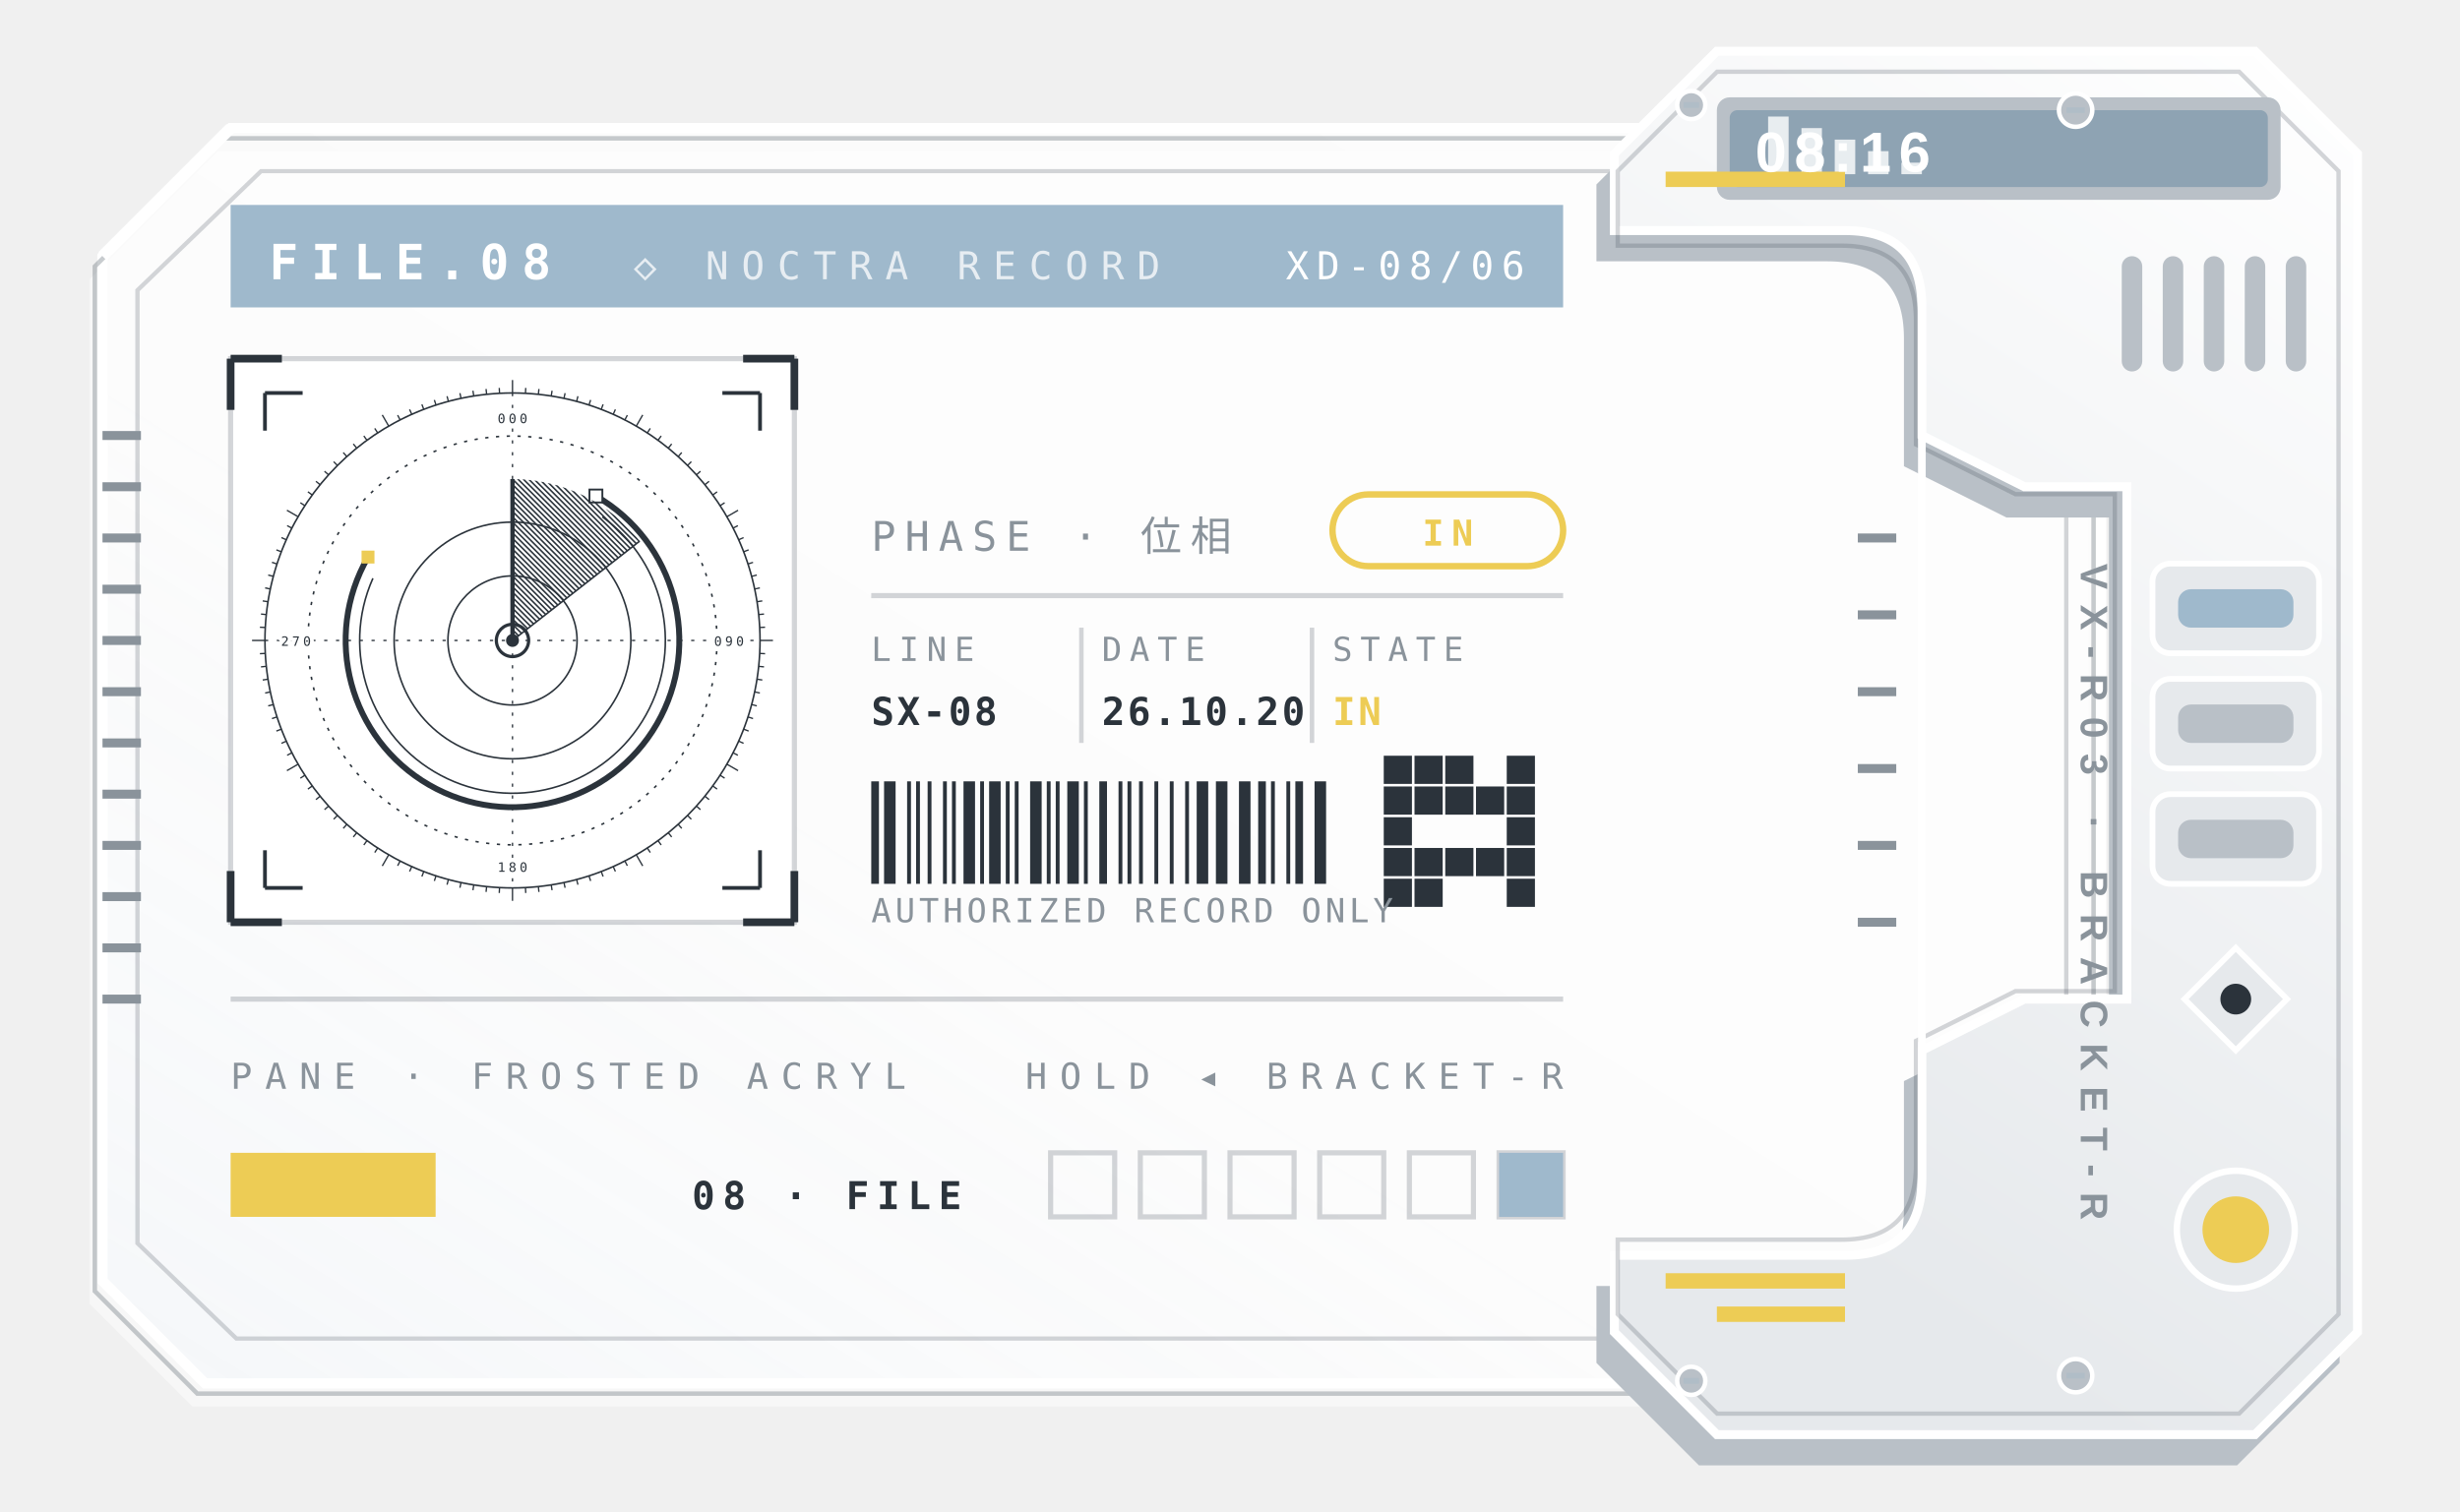
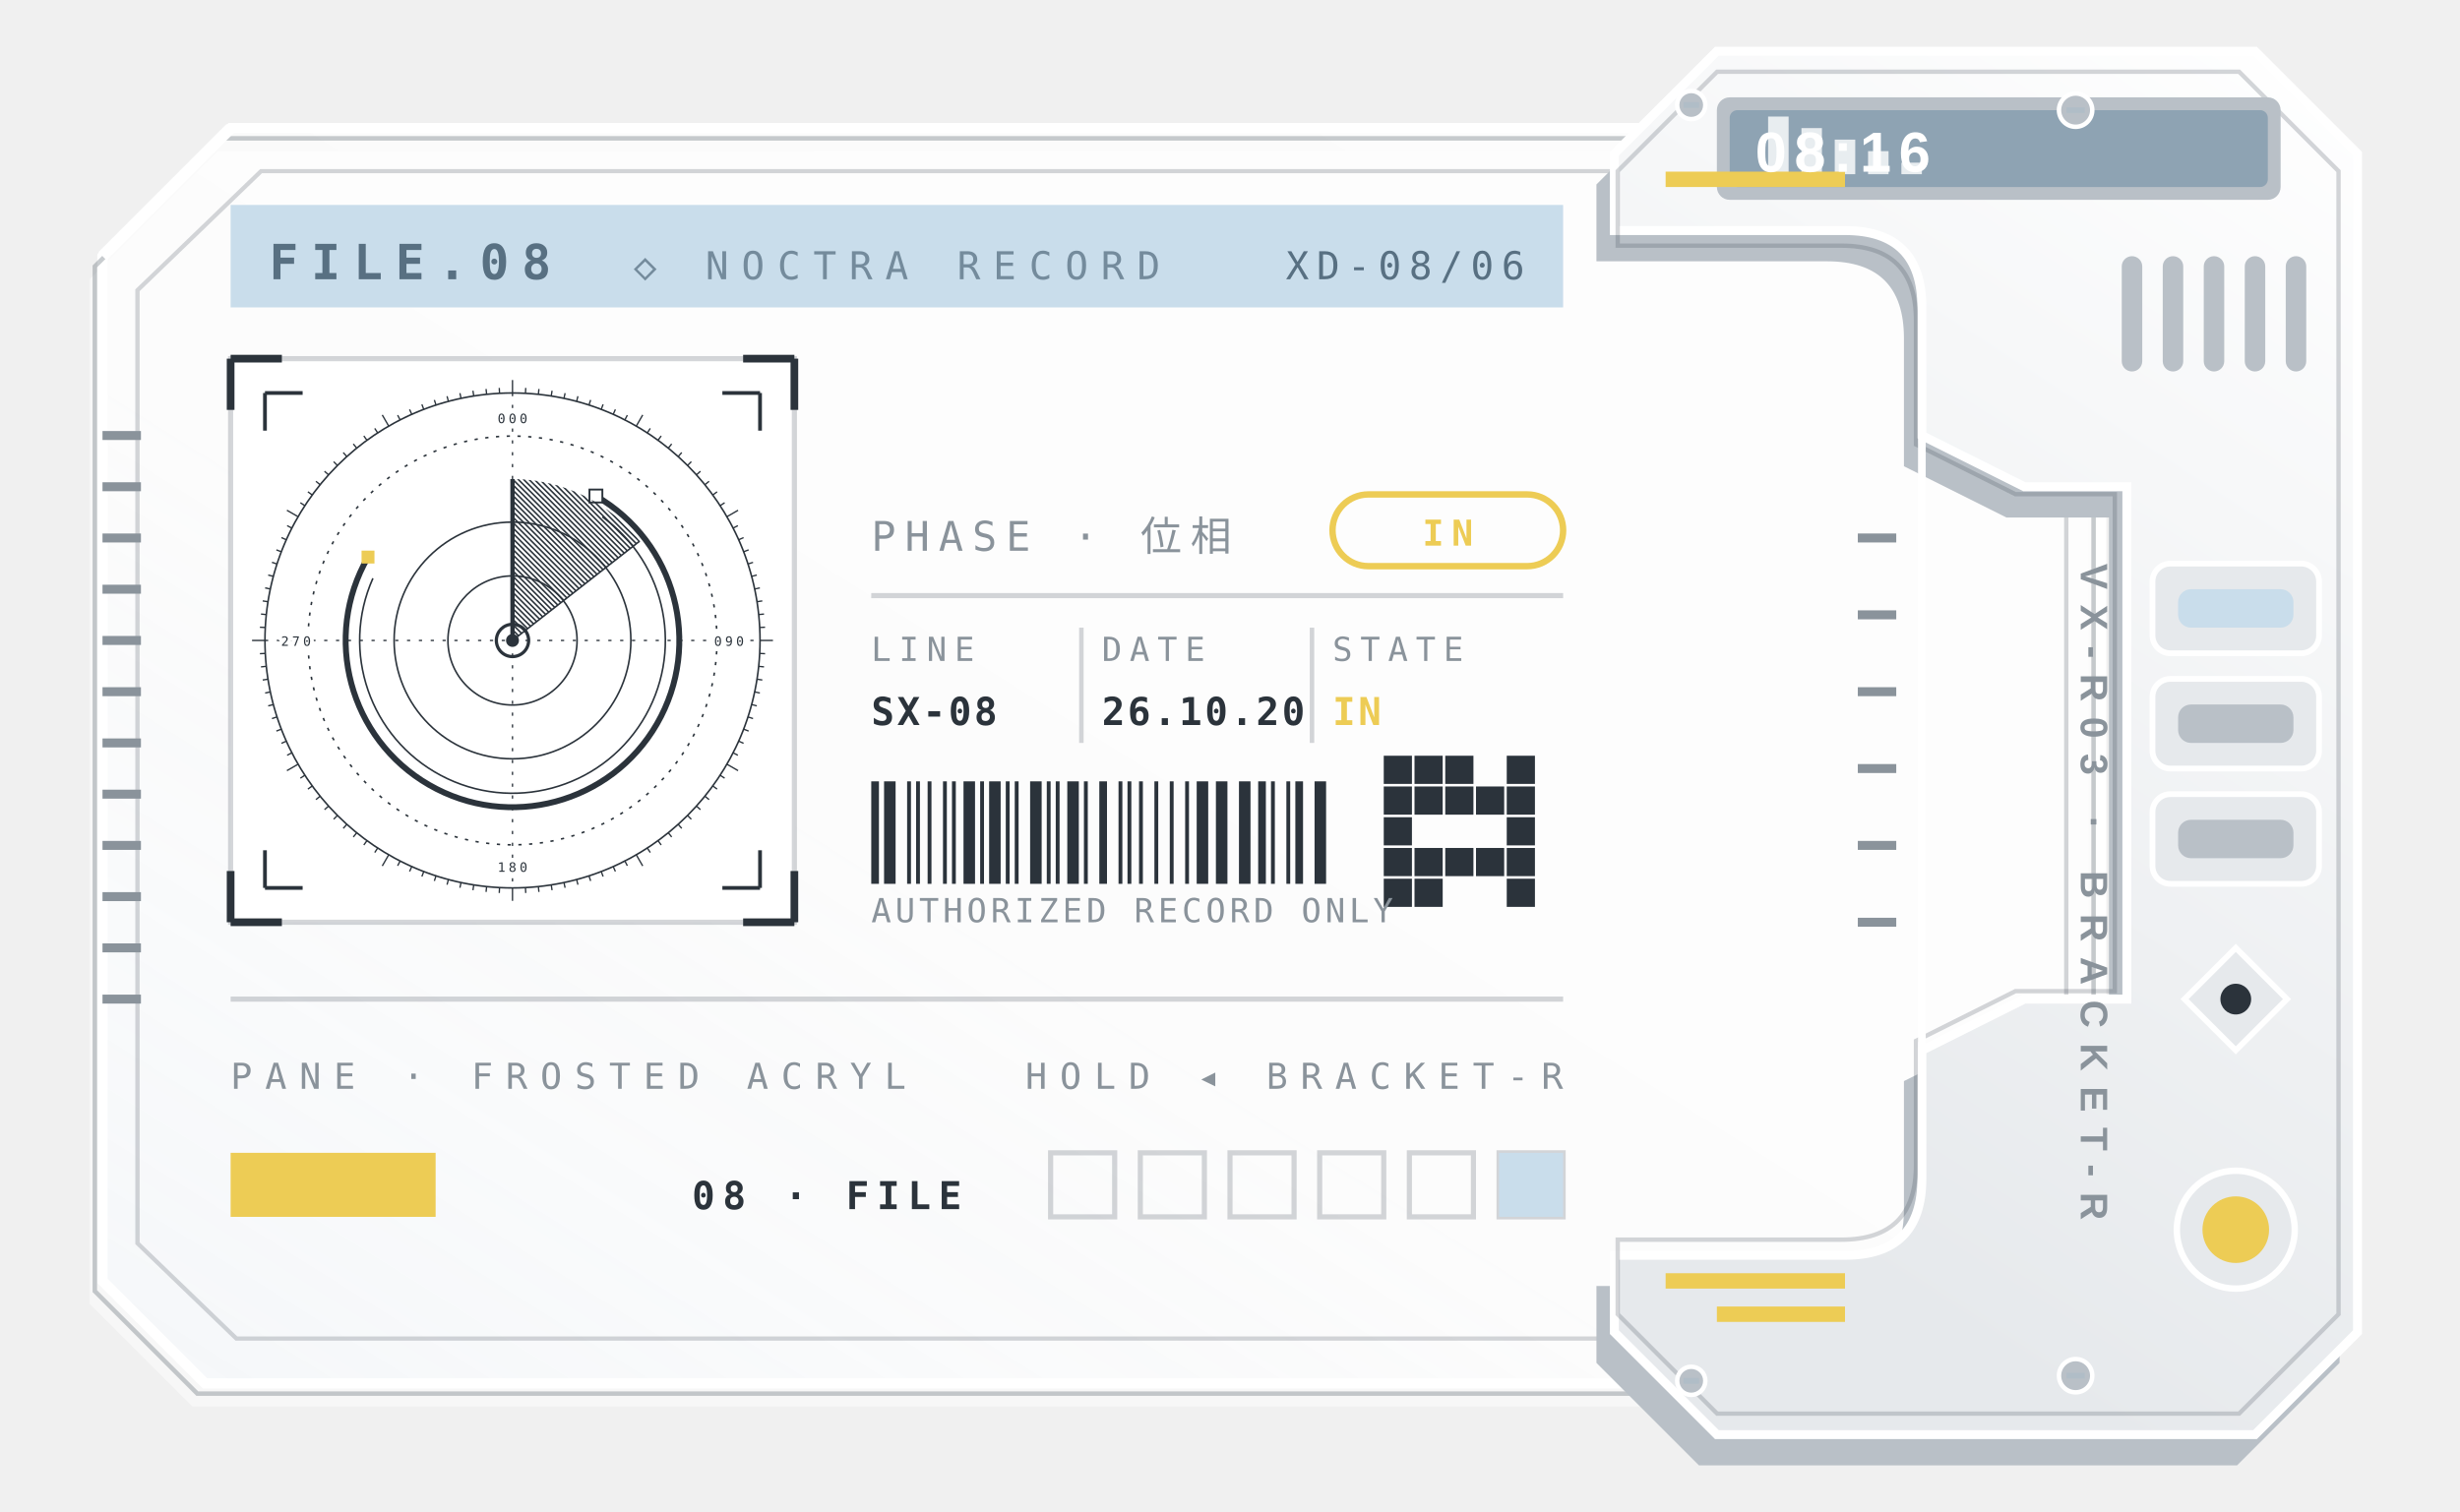
<svg xmlns="http://www.w3.org/2000/svg" width="384" height="236" viewBox="-4 -4 192 118">
  <g transform="translate(184 0) scale(-1 1)">
    <defs>
      <linearGradient id="p5046" x1="0" y1="0" x2="1" y2="1">
        <stop offset="0" stop-color="#FFFFFF" stop-opacity=".82" />
        <stop offset=".6" stop-color="#FFFFFF" stop-opacity=".66" />
        <stop offset="1" stop-color="#F4F7FA" stop-opacity=".74" />
      </linearGradient>
    </defs>
    <path d="M24 6H170L180 16V96L172 104H24Z" fill="rgba(255,255,255,.45)" transform="translate(1 1.8)" />
    <path d="M24 6H170L180 16V96L172 104H24Z" fill="url(#p5046)" />
    <path d="M24 6H170L180 16V96L172 104H24Z" fill="none" stroke="#FFFFFF" stroke-width=".8" />
    <path d="M24 6H170L180 16V96L172 104H24Z" fill="none" stroke="rgba(60,72,84,.28)" stroke-width=".35" transform="translate(.6 .8)" />
    <path d="M24 6H170L180 16V96L172 104H24Z" fill="none" stroke="rgba(60,72,84,.22)" stroke-width=".35" transform="translate(102.0 54.0) scale(.965 .93) translate(-102.0 -54.0)" />
    <path d="M180 30h-3" stroke="#8A939B" stroke-width=".7" />
    <path d="M180 34h-3" stroke="#8A939B" stroke-width=".7" />
    <path d="M180 38h-3" stroke="#8A939B" stroke-width=".7" />
    <path d="M180 42h-3" stroke="#8A939B" stroke-width=".7" />
    <path d="M180 46h-3" stroke="#8A939B" stroke-width=".7" />
    <path d="M180 50h-3" stroke="#8A939B" stroke-width=".7" />
    <path d="M180 54h-3" stroke="#8A939B" stroke-width=".7" />
    <path d="M180 58h-3" stroke="#8A939B" stroke-width=".7" />
    <path d="M180 62h-3" stroke="#8A939B" stroke-width=".7" />
    <path d="M180 66h-3" stroke="#8A939B" stroke-width=".7" />
    <path d="M180 70h-3" stroke="#8A939B" stroke-width=".7" />
    <path d="M180 74h-3" stroke="#8A939B" stroke-width=".7" />
    <path d="M170 6L180 16" stroke="#FFFFFF" stroke-width=".9" />
    <path d="M66 74H170" stroke="rgba(60,72,84,.22)" stroke-width=".4" />
    <rect x="66" y="86" width="5" height="5" fill="none" stroke="rgba(60,72,84,.22)" stroke-width=".4" />
    <rect x="73" y="86" width="5" height="5" fill="none" stroke="rgba(60,72,84,.22)" stroke-width=".4" />
    <rect x="80" y="86" width="5" height="5" fill="none" stroke="rgba(60,72,84,.22)" stroke-width=".4" />
    <rect x="87" y="86" width="5" height="5" fill="none" stroke="rgba(60,72,84,.22)" stroke-width=".4" />
    <rect x="94" y="86" width="5" height="5" fill="none" stroke="rgba(60,72,84,.22)" stroke-width=".4" />
    <rect x="101" y="86" width="5" height="5" fill="none" stroke="rgba(60,72,84,.22)" stroke-width=".4" />
-     <rect x="66" y="86" width="5" height="5" fill="#9FB9CC" />
+     <rect x="66" y="86" width="5" height="5" fill="#C9DDEB" />
    <rect x="154" y="86" width="16" height="5" fill="#EDCC55" />
    <defs>
      <linearGradient id="b5047" x1="0" y1="0" x2=".35" y2="1">
        <stop offset="0" stop-color="#FFFFFF" />
        <stop offset="1" stop-color="#E6E9EC" />
      </linearGradient>
    </defs>
    <path d="M4 8L12 0H54L62 8V14H44Q38 14 38 20V30L30 34H22V74H30L38 78V88Q38 94 44 94H62V100L54 108H12L4 100Z" fill="#B9C0C7" transform="translate(1.4 2.4)" />
    <path d="M4 8L12 0H54L62 8V14H44Q38 14 38 20V30L30 34H22V74H30L38 78V88Q38 94 44 94H62V100L54 108H12L4 100Z" fill="url(#b5047)" />
    <path d="M4 8L12 0H54L62 8V14H44Q38 14 38 20V30L30 34H22V74H30L38 78V88Q38 94 44 94H62V100L54 108H12L4 100Z" fill="none" stroke="#FFFFFF" stroke-width=".7" />
    <path d="M4 8L12 0H54L62 8V14H44Q38 14 38 20V30L30 34H22V74H30L38 78V88Q38 94 44 94H62V100L54 108H12L4 100Z" fill="none" stroke="rgba(60,72,84,.22)" stroke-width=".35" transform="translate(1.6 1.6) scale(.97)" />
    <rect x="10" y="3.6" width="44" height="8" rx="1" fill="#B9C0C7" />
    <rect x="11" y="4.6" width="42" height="6" rx=".6" fill="#8EA3B3" />
    <rect x="38.0" y="8.7" width="1.6" height="0.9" fill="#FFFFFF" opacity=".8" />
    <rect x="40.6" y="7.8" width="1.6" height="1.8" fill="#FFFFFF" opacity=".8" />
    <rect x="43.2" y="6.9" width="1.6" height="2.7" fill="#FFFFFF" opacity=".8" />
    <rect x="45.8" y="6.0" width="1.6" height="3.6" fill="#FFFFFF" opacity=".8" />
    <rect x="48.4" y="5.1" width="1.6" height="4.5" fill="#FFFFFF" opacity=".8" />
    <rect x="8.0" y="16" width="1.6" height="9" rx=".8" fill="#B9C0C7" />
    <rect x="11.2" y="16" width="1.6" height="9" rx=".8" fill="#B9C0C7" />
    <rect x="14.4" y="16" width="1.6" height="9" rx=".8" fill="#B9C0C7" />
    <rect x="17.6" y="16" width="1.6" height="9" rx=".8" fill="#B9C0C7" />
    <rect x="20.8" y="16" width="1.6" height="9" rx=".8" fill="#B9C0C7" />
    <rect x="7" y="40" width="13" height="7" rx="1.4" fill="#E6E9EC" stroke="#FFFFFF" stroke-width=".45" />
-     <rect x="9" y="42" width="9" height="3" rx="1" fill="#9FB9CC" />
+     <rect x="9" y="42" width="9" height="3" rx="1" fill="#C9DDEB" />
    <rect x="7" y="49" width="13" height="7" rx="1.4" fill="#E6E9EC" stroke="#FFFFFF" stroke-width=".45" />
    <rect x="9" y="51" width="9" height="3" rx="1" fill="#B9C0C7" />
    <rect x="7" y="58" width="13" height="7" rx="1.4" fill="#E6E9EC" stroke="#FFFFFF" stroke-width=".45" />
    <rect x="9" y="60" width="9" height="3" rx="1" fill="#B9C0C7" />
    <path d="M13.5 70l4 4l-4 4l-4 -4Z" fill="#E6E9EC" stroke="#FFFFFF" stroke-width=".45" />
    <circle cx="13.5" cy="74" r="1.2" fill="#2B333B" />
    <path d="M44 96H58" stroke="#EDCC55" stroke-width="1.2" />
    <path d="M44 98.6H54" stroke="#EDCC55" stroke-width="1.2" />
    <path d="M44 10H58" stroke="#EDCC55" stroke-width="1.2" />
    <circle cx="13.5" cy="92" r="4.6" fill="#E6E9EC" stroke="#FFFFFF" stroke-width=".5" />
    <circle cx="13.5" cy="92" r="2.6" fill="#EDCC55">
      <animate attributeName="opacity" values="1;.35;1" dur="1.8s" repeatCount="indefinite" />
    </circle>
    <circle cx="26" cy="4.6" r="1.3" fill="#B9C0C7" stroke="#FFFFFF" stroke-width=".35" />
    <path d="M25.285 4.6H26.715" stroke="#B0BDC7" stroke-width=".45" />
    <circle cx="26" cy="103.4" r="1.3" fill="#B9C0C7" stroke="#FFFFFF" stroke-width=".35" />
    <path d="M25.285 103.4H26.715" stroke="#B0BDC7" stroke-width=".45" />
    <circle cx="56" cy="4.2" r="1.1" fill="#B9C0C7" stroke="#FFFFFF" stroke-width=".35" />
    <path d="M55.395 4.2H56.605" stroke="#B0BDC7" stroke-width=".45" />
    <circle cx="56" cy="103.8" r="1.1" fill="#B9C0C7" stroke="#FFFFFF" stroke-width=".35" />
    <path d="M55.395 103.8H56.605" stroke="#B0BDC7" stroke-width=".45" />
    <path d="M38 20V88" stroke="#FFFFFF" stroke-width=".6" />
    <path d="M40 38h3" stroke="#8A939B" stroke-width=".7" />
    <path d="M40 44h3" stroke="#8A939B" stroke-width=".7" />
    <path d="M40 50h3" stroke="#8A939B" stroke-width=".7" />
    <path d="M40 56h3" stroke="#8A939B" stroke-width=".7" />
    <path d="M40 62h3" stroke="#8A939B" stroke-width=".7" />
    <path d="M40 68h3" stroke="#8A939B" stroke-width=".7" />
  </g>
-   <rect x="14" y="12" width="104" height="8" fill="#9FB9CC" />
-   <text x="17" y="17.8" font-family="IBM Plex Mono, Menlo, monospace" font-weight="600" font-size="3.8" letter-spacing="1" text-anchor="start" fill="#FFFFFF">FILE.08</text>
-   <text x="66.0" y="17.8" font-family="IBM Plex Mono, Menlo, monospace" font-weight="500" font-size="3" letter-spacing="1" text-anchor="middle" fill="#FFFFFF" opacity=".75">◇ NOCTRA RECORD</text>
-   <text x="115" y="17.8" font-family="IBM Plex Mono, Menlo, monospace" font-weight="500" font-size="3" letter-spacing="0.6" text-anchor="end" fill="#FFFFFF">XD-08/06</text>
+   <rect x="14" y="12" width="104" height="8" fill="#C9DDEB" />
+   <text x="17" y="17.8" font-family="IBM Plex Mono, Menlo, monospace" font-weight="600" font-size="3.8" letter-spacing="1" text-anchor="start" fill="#587082">FILE.08</text>
+   <text x="66.0" y="17.8" font-family="IBM Plex Mono, Menlo, monospace" font-weight="500" font-size="3" letter-spacing="1" text-anchor="middle" fill="#587082" opacity=".75">◇ NOCTRA RECORD</text>
+   <text x="115" y="17.8" font-family="IBM Plex Mono, Menlo, monospace" font-weight="500" font-size="3" letter-spacing="0.6" text-anchor="end" fill="#587082">XD-08/06</text>
  <rect x="14" y="24" width="44" height="44" fill="#FFFFFF" stroke="rgba(60,72,84,.22)" stroke-width=".4" />
  <g transform="translate(15 25) scale(0.420)">
    <g>
      <animateTransform attributeName="transform" type="rotate" values="0 50 50;0 50 50;30 50 50;30 50 50" keyTimes="0;.6;.75;1" dur="4s" calcMode="spline" keySplines=".7 0 .2 1;.7 0 .2 1;.7 0 .2 1" repeatCount="indefinite" />
      <circle cx="50" cy="50" r="46" fill="none" stroke="#2B333B" stroke-width="0.3" />
      <path d="M96.00 50.00L98.40 50.00M95.94 52.41L96.94 52.46M95.75 54.81L96.74 54.91M95.43 57.20L96.42 57.35M94.99 59.56L95.97 59.77M94.43 61.91L95.40 62.16M93.75 64.21L94.70 64.52M92.94 66.48L93.88 66.84M92.02 68.71L92.94 69.12M90.99 70.88L91.88 71.34M89.84 73.00L91.92 74.20M88.58 75.05L89.42 75.60M87.21 77.04L88.02 77.63M85.75 78.95L86.53 79.58M84.18 80.78L84.93 81.45M82.53 82.53L83.23 83.23M80.78 84.18L81.45 84.93M78.95 85.75L79.58 86.53M77.04 87.21L77.63 88.02M75.05 88.58L75.60 89.42M73.00 89.84L74.20 91.92M70.88 90.99L71.34 91.88M68.71 92.02L69.12 92.94M66.48 92.94L66.84 93.88M64.21 93.75L64.52 94.70M61.91 94.43L62.16 95.40M59.56 94.99L59.77 95.97M57.20 95.43L57.35 96.42M54.81 95.75L54.91 96.74M52.41 95.94L52.46 96.94M50.00 96.00L50.00 98.40M47.59 95.94L47.54 96.94M45.19 95.75L45.09 96.74M42.80 95.43L42.65 96.42M40.44 94.99L40.23 95.97M38.09 94.43L37.84 95.40M35.79 93.75L35.48 94.70M33.52 92.94L33.16 93.88M31.29 92.02L30.88 92.94M29.12 90.99L28.66 91.88M27.00 89.84L25.80 91.92M24.95 88.58L24.40 89.42M22.96 87.21L22.37 88.02M21.05 85.75L20.42 86.53M19.22 84.18L18.55 84.93M17.47 82.53L16.77 83.23M15.82 80.78L15.07 81.45M14.25 78.95L13.47 79.58M12.79 77.04L11.98 77.63M11.42 75.05L10.58 75.60M10.16 73.00L8.08 74.20M9.01 70.88L8.12 71.34M7.98 68.71L7.06 69.12M7.06 66.48L6.12 66.84M6.25 64.21L5.30 64.52M5.57 61.91L4.60 62.16M5.01 59.56L4.03 59.77M4.57 57.20L3.58 57.35M4.25 54.81L3.26 54.91M4.06 52.41L3.06 52.46M4.00 50.00L1.60 50.00M4.06 47.59L3.06 47.54M4.25 45.19L3.26 45.09M4.57 42.80L3.58 42.65M5.01 40.44L4.03 40.23M5.57 38.09L4.60 37.84M6.25 35.79L5.30 35.48M7.06 33.52L6.12 33.16M7.98 31.29L7.06 30.88M9.01 29.12L8.12 28.66M10.16 27.00L8.08 25.80M11.42 24.95L10.58 24.40M12.79 22.96L11.98 22.37M14.25 21.05L13.47 20.42M15.82 19.22L15.07 18.55M17.47 17.47L16.77 16.77M19.22 15.82L18.55 15.07M21.05 14.25L20.42 13.47M22.96 12.79L22.37 11.98M24.95 11.42L24.40 10.58M27.00 10.16L25.80 8.08M29.12 9.01L28.66 8.12M31.29 7.98L30.88 7.06M33.52 7.06L33.16 6.12M35.79 6.25L35.48 5.30M38.09 5.57L37.84 4.60M40.44 5.01L40.23 4.03M42.80 4.57L42.65 3.58M45.19 4.25L45.09 3.26M47.59 4.06L47.54 3.06M50.00 4.00L50.00 1.60M52.41 4.06L52.46 3.06M54.81 4.25L54.91 3.26M57.20 4.57L57.35 3.58M59.56 5.01L59.77 4.03M61.91 5.57L62.16 4.60M64.21 6.25L64.52 5.30M66.48 7.06L66.84 6.12M68.71 7.98L69.12 7.06M70.88 9.01L71.34 8.12M73.00 10.16L74.20 8.08M75.05 11.42L75.60 10.58M77.04 12.79L77.63 11.98M78.95 14.25L79.58 13.47M80.78 15.82L81.45 15.07M82.53 17.47L83.23 16.77M84.18 19.22L84.93 18.55M85.75 21.05L86.53 20.42M87.21 22.96L88.02 22.37M88.58 24.95L89.42 24.40M89.84 27.00L91.92 25.80M90.99 29.12L91.88 28.66M92.02 31.29L92.94 30.88M92.94 33.52L93.88 33.16M93.75 35.79L94.70 35.48M94.43 38.09L95.40 37.84M94.99 40.44L95.97 40.23M95.43 42.80L96.42 42.65M95.75 45.19L96.74 45.09M95.94 47.59L96.94 47.54" fill="none" stroke="#2B333B" stroke-width="0.25" />
    </g>
    <circle cx="50" cy="50" r="38" fill="none" stroke="#2B333B" stroke-width="0.3" stroke-dasharray="0.6 1.4" />
    <circle cx="50" cy="50" r="22" fill="none" stroke="#2B333B" stroke-width="0.3" />
    <circle cx="50" cy="50" r="12" fill="none" stroke="#2B333B" stroke-width="0.3" />
    <path d="M65.50 23.15A31 31 0 1 1 23.15 34.50" fill="none" stroke="#2B333B" stroke-width="1.1" stroke-dasharray="150">
      <animate attributeName="stroke-dashoffset" values="150;150;0;0" keyTimes="0;0;0.25;1" dur="4s" calcMode="spline" keySplines="0 0 1 1;.6 0 .2 1;0 0 1 1" repeatCount="indefinite" />
    </path>
    <path d="M66.69 27.02A28.4 28.4 0 1 1 24.06 38.45" fill="none" stroke="#2B333B" stroke-width="0.3" />
    <rect x="64.30" y="21.95" width="2.4" height="2.4" fill="#FFFFFF" stroke="#2B333B" stroke-width="0.35" />
    <rect x="21.95" y="33.30" width="2.4" height="2.4" fill="#EDCC55" />
    <g>
      <animateTransform attributeName="transform" type="rotate" values="0 50 50;360 50 50" keyTimes="0;1" dur="4s" calcMode="linear" keySplines=".7 0 .2 1" repeatCount="indefinite" />
      <clipPath id="h40">
        <path d="M50.00 50.00L50.00 20.00L52.09 20.07L54.18 20.29L56.24 20.66L58.27 21.16L60.26 21.81L62.20 22.59L64.08 23.51L65.90 24.56L67.63 25.73L69.28 27.02L70.84 28.42L72.29 29.93L73.64 31.53Z" />
      </clipPath>
      <g clip-path="url(#h40)">
        <path d="M-60.00 -10L60.00 110M-59.00 -10L61.00 110M-58.00 -10L62.00 110M-57.00 -10L63.00 110M-56.00 -10L64.00 110M-55.00 -10L65.00 110M-54.00 -10L66.00 110M-53.00 -10L67.00 110M-52.00 -10L68.00 110M-51.00 -10L69.00 110M-50.00 -10L70.00 110M-49.00 -10L71.00 110M-48.00 -10L72.00 110M-47.00 -10L73.00 110M-46.00 -10L74.00 110M-45.00 -10L75.00 110M-44.00 -10L76.00 110M-43.00 -10L77.00 110M-42.00 -10L78.00 110M-41.00 -10L79.00 110M-40.00 -10L80.00 110M-39.00 -10L81.00 110M-38.00 -10L82.00 110M-37.00 -10L83.00 110M-36.00 -10L84.00 110M-35.00 -10L85.00 110M-34.00 -10L86.00 110M-33.00 -10L87.00 110M-32.00 -10L88.00 110M-31.00 -10L89.00 110M-30.00 -10L90.00 110M-29.00 -10L91.00 110M-28.00 -10L92.00 110M-27.00 -10L93.00 110M-26.00 -10L94.00 110M-25.00 -10L95.00 110M-24.00 -10L96.00 110M-23.00 -10L97.00 110M-22.00 -10L98.00 110M-21.00 -10L99.00 110M-20.00 -10L100.00 110M-19.00 -10L101.00 110M-18.00 -10L102.00 110M-17.00 -10L103.00 110M-16.00 -10L104.00 110M-15.00 -10L105.00 110M-14.00 -10L106.00 110M-13.00 -10L107.00 110M-12.00 -10L108.00 110M-11.00 -10L109.00 110M-10.00 -10L110.00 110M-9.00 -10L111.00 110M-8.00 -10L112.00 110M-7.00 -10L113.00 110M-6.00 -10L114.00 110M-5.00 -10L115.00 110M-4.00 -10L116.00 110M-3.00 -10L117.00 110M-2.00 -10L118.00 110M-1.00 -10L119.00 110M0.00 -10L120.00 110M1.00 -10L121.00 110M2.00 -10L122.00 110M3.00 -10L123.00 110M4.00 -10L124.00 110M5.00 -10L125.00 110M6.00 -10L126.00 110M7.00 -10L127.00 110M8.00 -10L128.00 110M9.00 -10L129.00 110M10.00 -10L130.00 110M11.00 -10L131.00 110M12.00 -10L132.00 110M13.00 -10L133.00 110M14.00 -10L134.00 110M15.00 -10L135.00 110M16.00 -10L136.00 110M17.00 -10L137.00 110M18.00 -10L138.00 110M19.00 -10L139.00 110M20.00 -10L140.00 110M21.00 -10L141.00 110M22.00 -10L142.00 110M23.00 -10L143.00 110M24.00 -10L144.00 110M25.00 -10L145.00 110M26.00 -10L146.00 110M27.00 -10L147.00 110M28.00 -10L148.00 110M29.00 -10L149.00 110M30.00 -10L150.00 110M31.00 -10L151.00 110M32.00 -10L152.00 110M33.00 -10L153.00 110M34.00 -10L154.00 110M35.00 -10L155.00 110M36.00 -10L156.00 110M37.00 -10L157.00 110M38.00 -10L158.00 110M39.00 -10L159.00 110M40.00 -10L160.00 110M41.00 -10L161.00 110M42.00 -10L162.00 110M43.00 -10L163.00 110M44.00 -10L164.00 110M45.00 -10L165.00 110M46.00 -10L166.00 110M47.00 -10L167.00 110M48.00 -10L168.00 110M49.00 -10L169.00 110M50.00 -10L170.00 110M51.00 -10L171.00 110M52.00 -10L172.00 110M53.00 -10L173.00 110M54.00 -10L174.00 110M55.00 -10L175.00 110M56.00 -10L176.00 110M57.00 -10L177.00 110M58.00 -10L178.00 110M59.00 -10L179.00 110M60.00 -10L180.00 110M61.00 -10L181.00 110M62.00 -10L182.00 110M63.00 -10L183.00 110M64.00 -10L184.00 110M65.00 -10L185.00 110M66.00 -10L186.00 110M67.00 -10L187.00 110M68.00 -10L188.00 110M69.00 -10L189.00 110M70.00 -10L190.00 110M71.00 -10L191.00 110M72.00 -10L192.00 110M73.00 -10L193.00 110M74.00 -10L194.00 110M75.00 -10L195.00 110M76.00 -10L196.00 110M77.00 -10L197.00 110M78.00 -10L198.00 110M79.00 -10L199.00 110M80.00 -10L200.00 110M81.00 -10L201.00 110M82.00 -10L202.00 110M83.00 -10L203.00 110M84.00 -10L204.00 110M85.00 -10L205.00 110M86.00 -10L206.00 110M87.00 -10L207.00 110M88.00 -10L208.00 110M89.00 -10L209.00 110M90.00 -10L210.00 110M91.00 -10L211.00 110M92.00 -10L212.00 110M93.00 -10L213.00 110M94.00 -10L214.00 110M95.00 -10L215.00 110M96.00 -10L216.00 110M97.00 -10L217.00 110M98.00 -10L218.00 110M99.00 -10L219.00 110M100.00 -10L220.00 110M101.00 -10L221.00 110M102.00 -10L222.00 110M103.00 -10L223.00 110M104.00 -10L224.00 110M105.00 -10L225.00 110M106.00 -10L226.00 110M107.00 -10L227.00 110M108.00 -10L228.00 110M109.00 -10L229.00 110M110.00 -10L230.00 110M111.00 -10L231.00 110M112.00 -10L232.00 110M113.00 -10L233.00 110M114.00 -10L234.00 110M115.00 -10L235.00 110M116.00 -10L236.00 110M117.00 -10L237.00 110M118.00 -10L238.00 110M119.00 -10L239.00 110M120.00 -10L240.00 110M121.00 -10L241.00 110M122.00 -10L242.00 110M123.00 -10L243.00 110M124.00 -10L244.00 110M125.00 -10L245.00 110M126.00 -10L246.00 110M127.00 -10L247.00 110M128.00 -10L248.00 110M129.00 -10L249.00 110M130.00 -10L250.00 110M131.00 -10L251.00 110M132.00 -10L252.00 110M133.00 -10L253.00 110M134.00 -10L254.00 110M135.00 -10L255.00 110M136.00 -10L256.00 110M137.00 -10L257.00 110M138.00 -10L258.00 110M139.00 -10L259.00 110" fill="none" stroke="#2B333B" stroke-width="0.3" />
      </g>
      <path d="M50 50L50.00 20.00" fill="none" stroke="#2B333B" stroke-width="0.8" />
      <path d="M50 50L73.64 31.53" fill="none" stroke="#2B333B" stroke-width="0.3" />
    </g>
    <path d="M50 4V96M4 50H96" fill="none" stroke="#2B333B" stroke-width="0.25" stroke-dasharray="0.6 1.6" />
    <circle cx="50" cy="50" r="3" fill="none" stroke="#2B333B" stroke-width="0.6" />
    <circle cx="50.00" cy="50.00" r="1.2" fill="#2B333B" />
    <text x="50" y="9.6" text-anchor="middle" font-family="IBM Plex Mono, Menlo, monospace" font-weight="500" font-size="2.4" letter-spacing="0.6" fill="#2B333B" stroke="#FFFFFF" stroke-width="1.4" paint-order="stroke" stroke-linejoin="round">000</text>
    <text x="93" y="51" text-anchor="end" font-family="IBM Plex Mono, Menlo, monospace" font-weight="500" font-size="2.4" letter-spacing="0.6" fill="#2B333B" stroke="#FFFFFF" stroke-width="1.4" paint-order="stroke" stroke-linejoin="round">090</text>
    <text x="50" y="93" text-anchor="middle" font-family="IBM Plex Mono, Menlo, monospace" font-weight="500" font-size="2.4" letter-spacing="0.6" fill="#2B333B" stroke="#FFFFFF" stroke-width="1.4" paint-order="stroke" stroke-linejoin="round">180</text>
    <text x="7" y="51" text-anchor="start" font-family="IBM Plex Mono, Menlo, monospace" font-weight="500" font-size="2.4" letter-spacing="0.6" fill="#2B333B" stroke="#FFFFFF" stroke-width="1.4" paint-order="stroke" stroke-linejoin="round">270</text>
    <g opacity="0">
      <animate attributeName="opacity" values="0;0;1;0;0" keyTimes="0;0.148;0.168;0.498;1" dur="4s" repeatCount="indefinite" />
      <circle cx="66.00" cy="38.00" r="1" fill="#EDCC55" />
      <circle cx="66" cy="38" r="2.4" fill="none" stroke="#EDCC55" stroke-width="0.4" />
      <text x="70" y="37" text-anchor="start" font-family="IBM Plex Mono, Menlo, monospace" font-weight="500" font-size="2" letter-spacing="0.6" fill="#2B333B" stroke="#FFFFFF" stroke-width="1.4" paint-order="stroke" stroke-linejoin="round">T-01</text>
    </g>
    <g opacity="0">
      <animate attributeName="opacity" values=".4;0;0;1;.6" keyTimes="0;0.025;0.625;0.645;1" dur="4s" repeatCount="indefinite" />
      <circle cx="34.00" cy="66.00" r="1" fill="#EDCC55" />
      <circle cx="34" cy="66" r="2.4" fill="none" stroke="#EDCC55" stroke-width="0.4" />
      <text x="38" y="65" text-anchor="start" font-family="IBM Plex Mono, Menlo, monospace" font-weight="500" font-size="2" letter-spacing="0.6" fill="#2B333B" stroke="#FFFFFF" stroke-width="1.4" paint-order="stroke" stroke-linejoin="round">T-02</text>
    </g>
    <g opacity="0">
      <animate attributeName="opacity" values="0;0;1;0;0" keyTimes="0;0.347;0.367;0.697;1" dur="4s" repeatCount="indefinite" />
      <circle cx="70.00" cy="64.00" r="1" fill="#EDCC55" />
      <circle cx="70" cy="64" r="2.4" fill="none" stroke="#EDCC55" stroke-width="0.4" />
      <text x="74" y="63" text-anchor="start" font-family="IBM Plex Mono, Menlo, monospace" font-weight="500" font-size="2" letter-spacing="0.6" fill="#2B333B" stroke="#FFFFFF" stroke-width="1.4" paint-order="stroke" stroke-linejoin="round">T-03</text>
    </g>
    <g transform="translate(50 50)">
      <g>
        <animateTransform attributeName="transform" type="scale" values="1.2;1.2;.96;1;1" keyTimes="0;.28;.38;.44;1" dur="4s" repeatCount="indefinite" />
        <animate attributeName="opacity" values="0;0;1;.2;1;1;0" keyTimes="0;.28;.32;.35;.38;.92;1" dur="4s" repeatCount="indefinite" />
        <g transform="translate(-50 -50)">
          <path d="M4 4h7M4 4v7M96 4h-7M96 4v7M4 96h7M4 96v-7M96 96h-7M96 96v-7" fill="none" stroke="#2B333B" stroke-width="0.7" />
        </g>
      </g>
    </g>
    <text x="50" y="99" text-anchor="middle" font-family="IBM Plex Mono, Menlo, monospace" font-weight="500" font-size="2.2" letter-spacing="0.6" fill="#2B333B" opacity="0" stroke="#FFFFFF" stroke-width="1.4" paint-order="stroke" stroke-linejoin="round">BRG 034°<animate attributeName="opacity" values="0;0;1;1;0;0" keyTimes="0.000;0.000;0.001;0.250;0.251;1.000" dur="4s" repeatCount="indefinite" />
    </text>
    <text x="50" y="99" text-anchor="middle" font-family="IBM Plex Mono, Menlo, monospace" font-weight="500" font-size="2.2" letter-spacing="0.6" fill="#2B333B" opacity="0" stroke="#FFFFFF" stroke-width="1.4" paint-order="stroke" stroke-linejoin="round">BRG 112°<animate attributeName="opacity" values="0;0;1;1;0;0" keyTimes="0.000;0.250;0.251;0.500;0.501;1.000" dur="4s" repeatCount="indefinite" />
    </text>
    <text x="50" y="99" text-anchor="middle" font-family="IBM Plex Mono, Menlo, monospace" font-weight="500" font-size="2.2" letter-spacing="0.6" fill="#2B333B" opacity="0" stroke="#FFFFFF" stroke-width="1.4" paint-order="stroke" stroke-linejoin="round">BRG 205°<animate attributeName="opacity" values="0;0;1;1;0;0" keyTimes="0.000;0.500;0.501;0.750;0.751;1.000" dur="4s" repeatCount="indefinite" />
    </text>
    <text x="50" y="99" text-anchor="middle" font-family="IBM Plex Mono, Menlo, monospace" font-weight="500" font-size="2.2" letter-spacing="0.6" fill="#2B333B" opacity="0" stroke="#FFFFFF" stroke-width="1.4" paint-order="stroke" stroke-linejoin="round">BRG 298°<animate attributeName="opacity" values="0;0;1;1;0;0" keyTimes="0.000;0.750;0.751;1.000;1.000;1.000" dur="4s" repeatCount="indefinite" />
    </text>
  </g>
  <path d="M14 24h4M14 24v4M58 24h-4M58 24v4M14 68h4M14 68v-4M58 68h-4M58 68v-4" stroke="#2B333B" stroke-width=".6" fill="none" />
  <text x="64" y="33" font-family="Archivo, Arial, sans-serif" font-weight="800" font-size="10.5" letter-spacing="0" text-anchor="start" fill="#2B333B" />
  <text x="64" y="39" font-family="IBM Plex Mono, Menlo, monospace" font-weight="500" font-size="3.2" letter-spacing="0.7" text-anchor="start" fill="#8A939B">PHASE · 位相</text>
  <rect x="100" y="34.6" width="18" height="5.6" rx="2.8" fill="none" stroke="#EDCC55" stroke-width=".5" />
  <text x="109" y="38.6" font-family="IBM Plex Mono, Menlo, monospace" font-weight="700" font-size="2.8" letter-spacing="0.6" text-anchor="middle" fill="#EDCC55">IN</text>
  <path d="M64 42.5H118" stroke="rgba(60,72,84,.22)" stroke-width=".4" />
  <text x="64.0" y="47.6" font-family="IBM Plex Mono, Menlo, monospace" font-weight="500" font-size="2.6" letter-spacing="0.6" text-anchor="start" fill="#8A939B">LINE</text>
  <text x="64.0" y="52.6" font-family="IBM Plex Mono, Menlo, monospace" font-weight="600" font-size="3" letter-spacing="0.2" text-anchor="start" fill="#2B333B">SX-08</text>
  <text x="82.0" y="47.6" font-family="IBM Plex Mono, Menlo, monospace" font-weight="500" font-size="2.6" letter-spacing="0.6" text-anchor="start" fill="#8A939B">DATE</text>
  <text x="82.0" y="52.6" font-family="IBM Plex Mono, Menlo, monospace" font-weight="600" font-size="3" letter-spacing="0.2" text-anchor="start" fill="#2B333B">26.10.20</text>
  <path d="M80.4 45V54" stroke="rgba(60,72,84,.22)" stroke-width=".35" />
  <text x="100.0" y="47.6" font-family="IBM Plex Mono, Menlo, monospace" font-weight="500" font-size="2.6" letter-spacing="0.6" text-anchor="start" fill="#8A939B">STATE</text>
  <text x="100.0" y="52.6" font-family="IBM Plex Mono, Menlo, monospace" font-weight="600" font-size="3" letter-spacing="0.2" text-anchor="start" fill="#EDCC55">IN</text>
  <path d="M98.4 45V54" stroke="rgba(60,72,84,.22)" stroke-width=".35" />
  <rect x="64.00" y="57" width="0.6" height="8" fill="#2B333B" />
  <rect x="65.00" y="57" width="0.9" height="8" fill="#2B333B" />
  <rect x="66.80" y="57" width="0.3" height="8" fill="#2B333B" />
  <rect x="67.50" y="57" width="0.3" height="8" fill="#2B333B" />
  <rect x="68.40" y="57" width="0.3" height="8" fill="#2B333B" />
  <rect x="69.60" y="57" width="0.3" height="8" fill="#2B333B" />
  <rect x="70.30" y="57" width="0.3" height="8" fill="#2B333B" />
  <rect x="71.20" y="57" width="0.9" height="8" fill="#2B333B" />
  <rect x="72.50" y="57" width="0.3" height="8" fill="#2B333B" />
  <rect x="73.20" y="57" width="0.9" height="8" fill="#2B333B" />
  <rect x="74.50" y="57" width="0.3" height="8" fill="#2B333B" />
  <rect x="75.20" y="57" width="0.3" height="8" fill="#2B333B" />
  <rect x="76.40" y="57" width="0.9" height="8" fill="#2B333B" />
  <rect x="77.70" y="57" width="0.3" height="8" fill="#2B333B" />
  <rect x="78.40" y="57" width="0.3" height="8" fill="#2B333B" />
  <rect x="79.30" y="57" width="0.9" height="8" fill="#2B333B" />
  <rect x="80.60" y="57" width="0.3" height="8" fill="#2B333B" />
  <rect x="81.80" y="57" width="0.6" height="8" fill="#2B333B" />
  <rect x="83.30" y="57" width="0.3" height="8" fill="#2B333B" />
  <rect x="84.00" y="57" width="0.3" height="8" fill="#2B333B" />
  <rect x="84.90" y="57" width="0.3" height="8" fill="#2B333B" />
  <rect x="86.10" y="57" width="0.3" height="8" fill="#2B333B" />
  <rect x="87.30" y="57" width="0.3" height="8" fill="#2B333B" />
  <rect x="88.50" y="57" width="0.3" height="8" fill="#2B333B" />
  <rect x="89.40" y="57" width="0.9" height="8" fill="#2B333B" />
  <rect x="90.90" y="57" width="0.9" height="8" fill="#2B333B" />
  <rect x="92.70" y="57" width="0.9" height="8" fill="#2B333B" />
  <rect x="94.20" y="57" width="0.6" height="8" fill="#2B333B" />
  <rect x="95.20" y="57" width="0.3" height="8" fill="#2B333B" />
  <rect x="96.40" y="57" width="0.3" height="8" fill="#2B333B" />
  <rect x="97.10" y="57" width="0.6" height="8" fill="#2B333B" />
  <rect x="98.60" y="57" width="0.9" height="8" fill="#2B333B" />
  <g transform="translate(104 55)">
    <rect x="0.0" y="0.0" width="2.2" height="2.2" fill="#2B333B" />
    <rect x="2.4" y="0.0" width="2.2" height="2.2" fill="#2B333B" />
    <rect x="4.8" y="0.0" width="2.2" height="2.2" fill="#2B333B" />
    <rect x="9.6" y="0.0" width="2.2" height="2.2" fill="#2B333B" />
    <rect x="0.0" y="2.4" width="2.2" height="2.2" fill="#2B333B" />
    <rect x="2.4" y="2.4" width="2.2" height="2.2" fill="#2B333B" />
    <rect x="4.8" y="2.4" width="2.2" height="2.2" fill="#2B333B" />
    <rect x="7.2" y="2.4" width="2.2" height="2.2" fill="#2B333B" />
    <rect x="9.6" y="2.4" width="2.2" height="2.2" fill="#2B333B" />
    <rect x="0.0" y="4.8" width="2.2" height="2.2" fill="#2B333B" />
    <rect x="9.6" y="4.8" width="2.2" height="2.2" fill="#2B333B" />
    <rect x="0.0" y="7.2" width="2.2" height="2.2" fill="#2B333B" />
    <rect x="2.4" y="7.2" width="2.2" height="2.2" fill="#2B333B" />
    <rect x="4.8" y="7.2" width="2.2" height="2.2" fill="#2B333B" />
    <rect x="7.2" y="7.2" width="2.2" height="2.2" fill="#2B333B" />
    <rect x="9.6" y="7.2" width="2.2" height="2.2" fill="#2B333B" />
    <rect x="0.0" y="9.6" width="2.2" height="2.2" fill="#2B333B" />
    <rect x="2.4" y="9.6" width="2.2" height="2.2" fill="#2B333B" />
    <rect x="9.6" y="9.6" width="2.2" height="2.2" fill="#2B333B" />
  </g>
  <text x="64" y="68" font-family="IBM Plex Mono, Menlo, monospace" font-weight="500" font-size="2.6" letter-spacing="0.3" text-anchor="start" fill="#8A939B">AUTHORIZED RECORD ONLY</text>
  <text x="14" y="81" font-family="IBM Plex Mono, Menlo, monospace" font-weight="500" font-size="2.8" letter-spacing="1" text-anchor="start" fill="#8A939B">PANE · FROSTED ACRYL</text>
  <text x="118" y="81" font-family="IBM Plex Mono, Menlo, monospace" font-weight="500" font-size="2.8" letter-spacing="1" text-anchor="end" fill="#8A939B">HOLD ◂ BRACKET-R</text>
  <text x="50" y="90.4" font-family="IBM Plex Mono, Menlo, monospace" font-weight="600" font-size="3" letter-spacing="0.6" text-anchor="start" fill="#2B333B">08 · FILE</text>
  <text x="133" y="9.4" font-family="Archivo, Arial, sans-serif" font-weight="800" font-size="4.4" letter-spacing="0.6" text-anchor="start" fill="#FFFFFF">08:16</text>
  <text x="0" y="0" font-family="Archivo, Arial, sans-serif" font-weight="700" font-size="3" letter-spacing="1.2" text-anchor="start" fill="#8A939B" transform="translate(158.4 40) rotate(90)">VX-R03 · BRACKET-R</text>
</svg>
